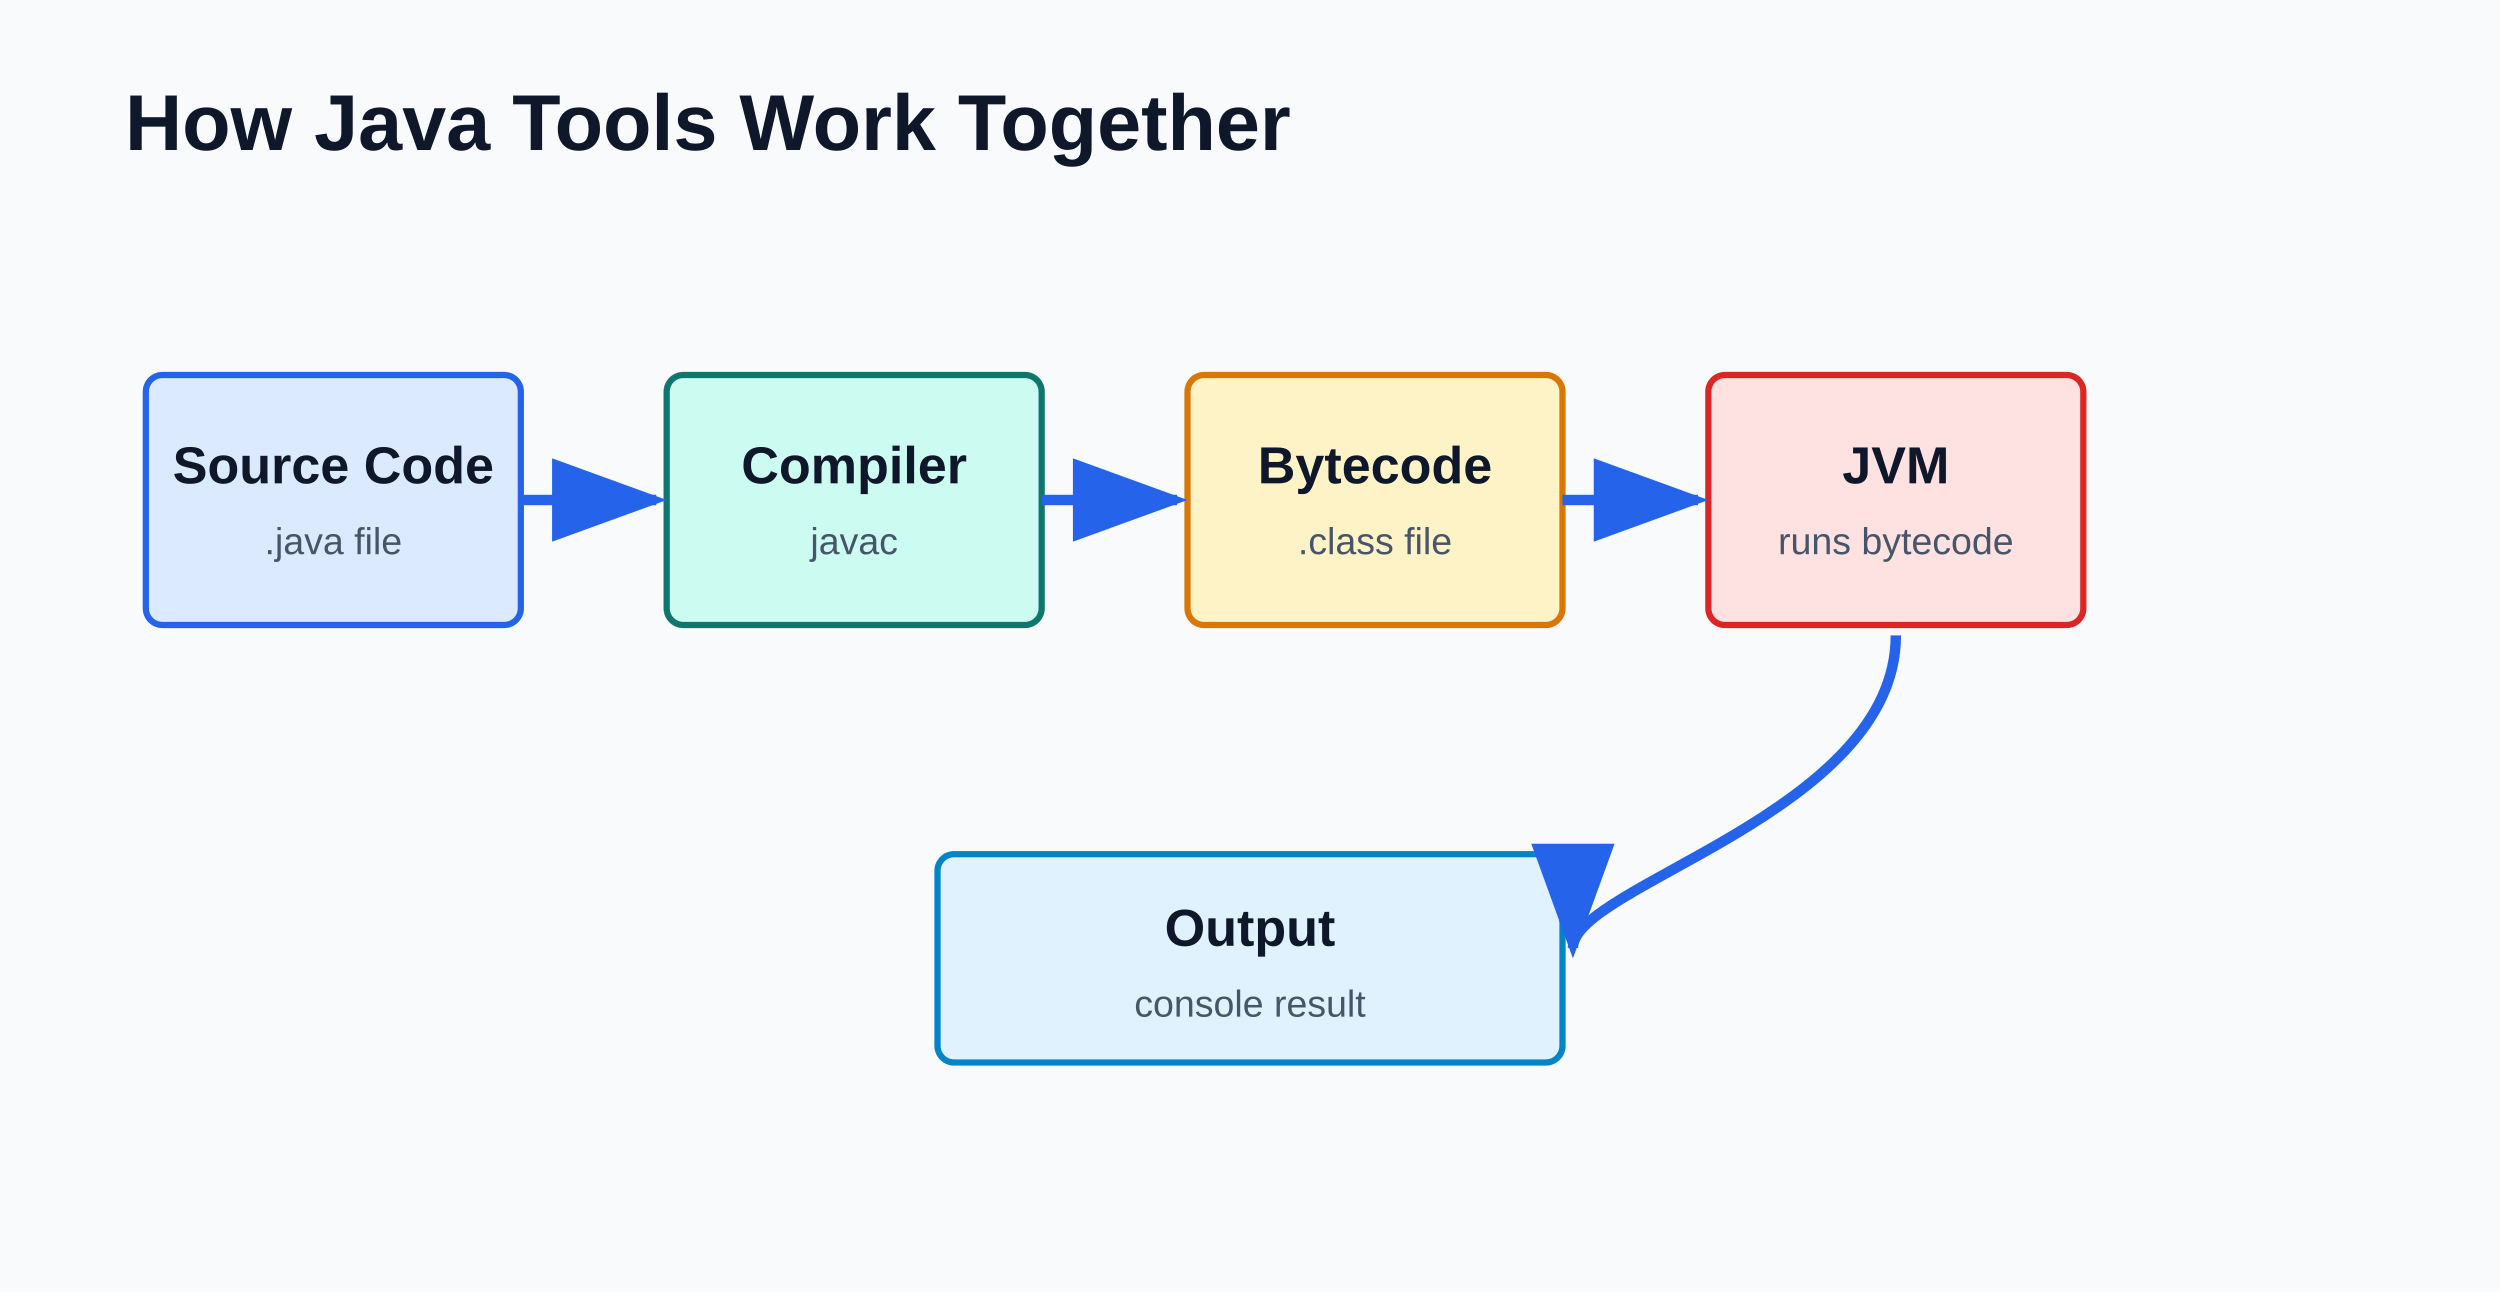
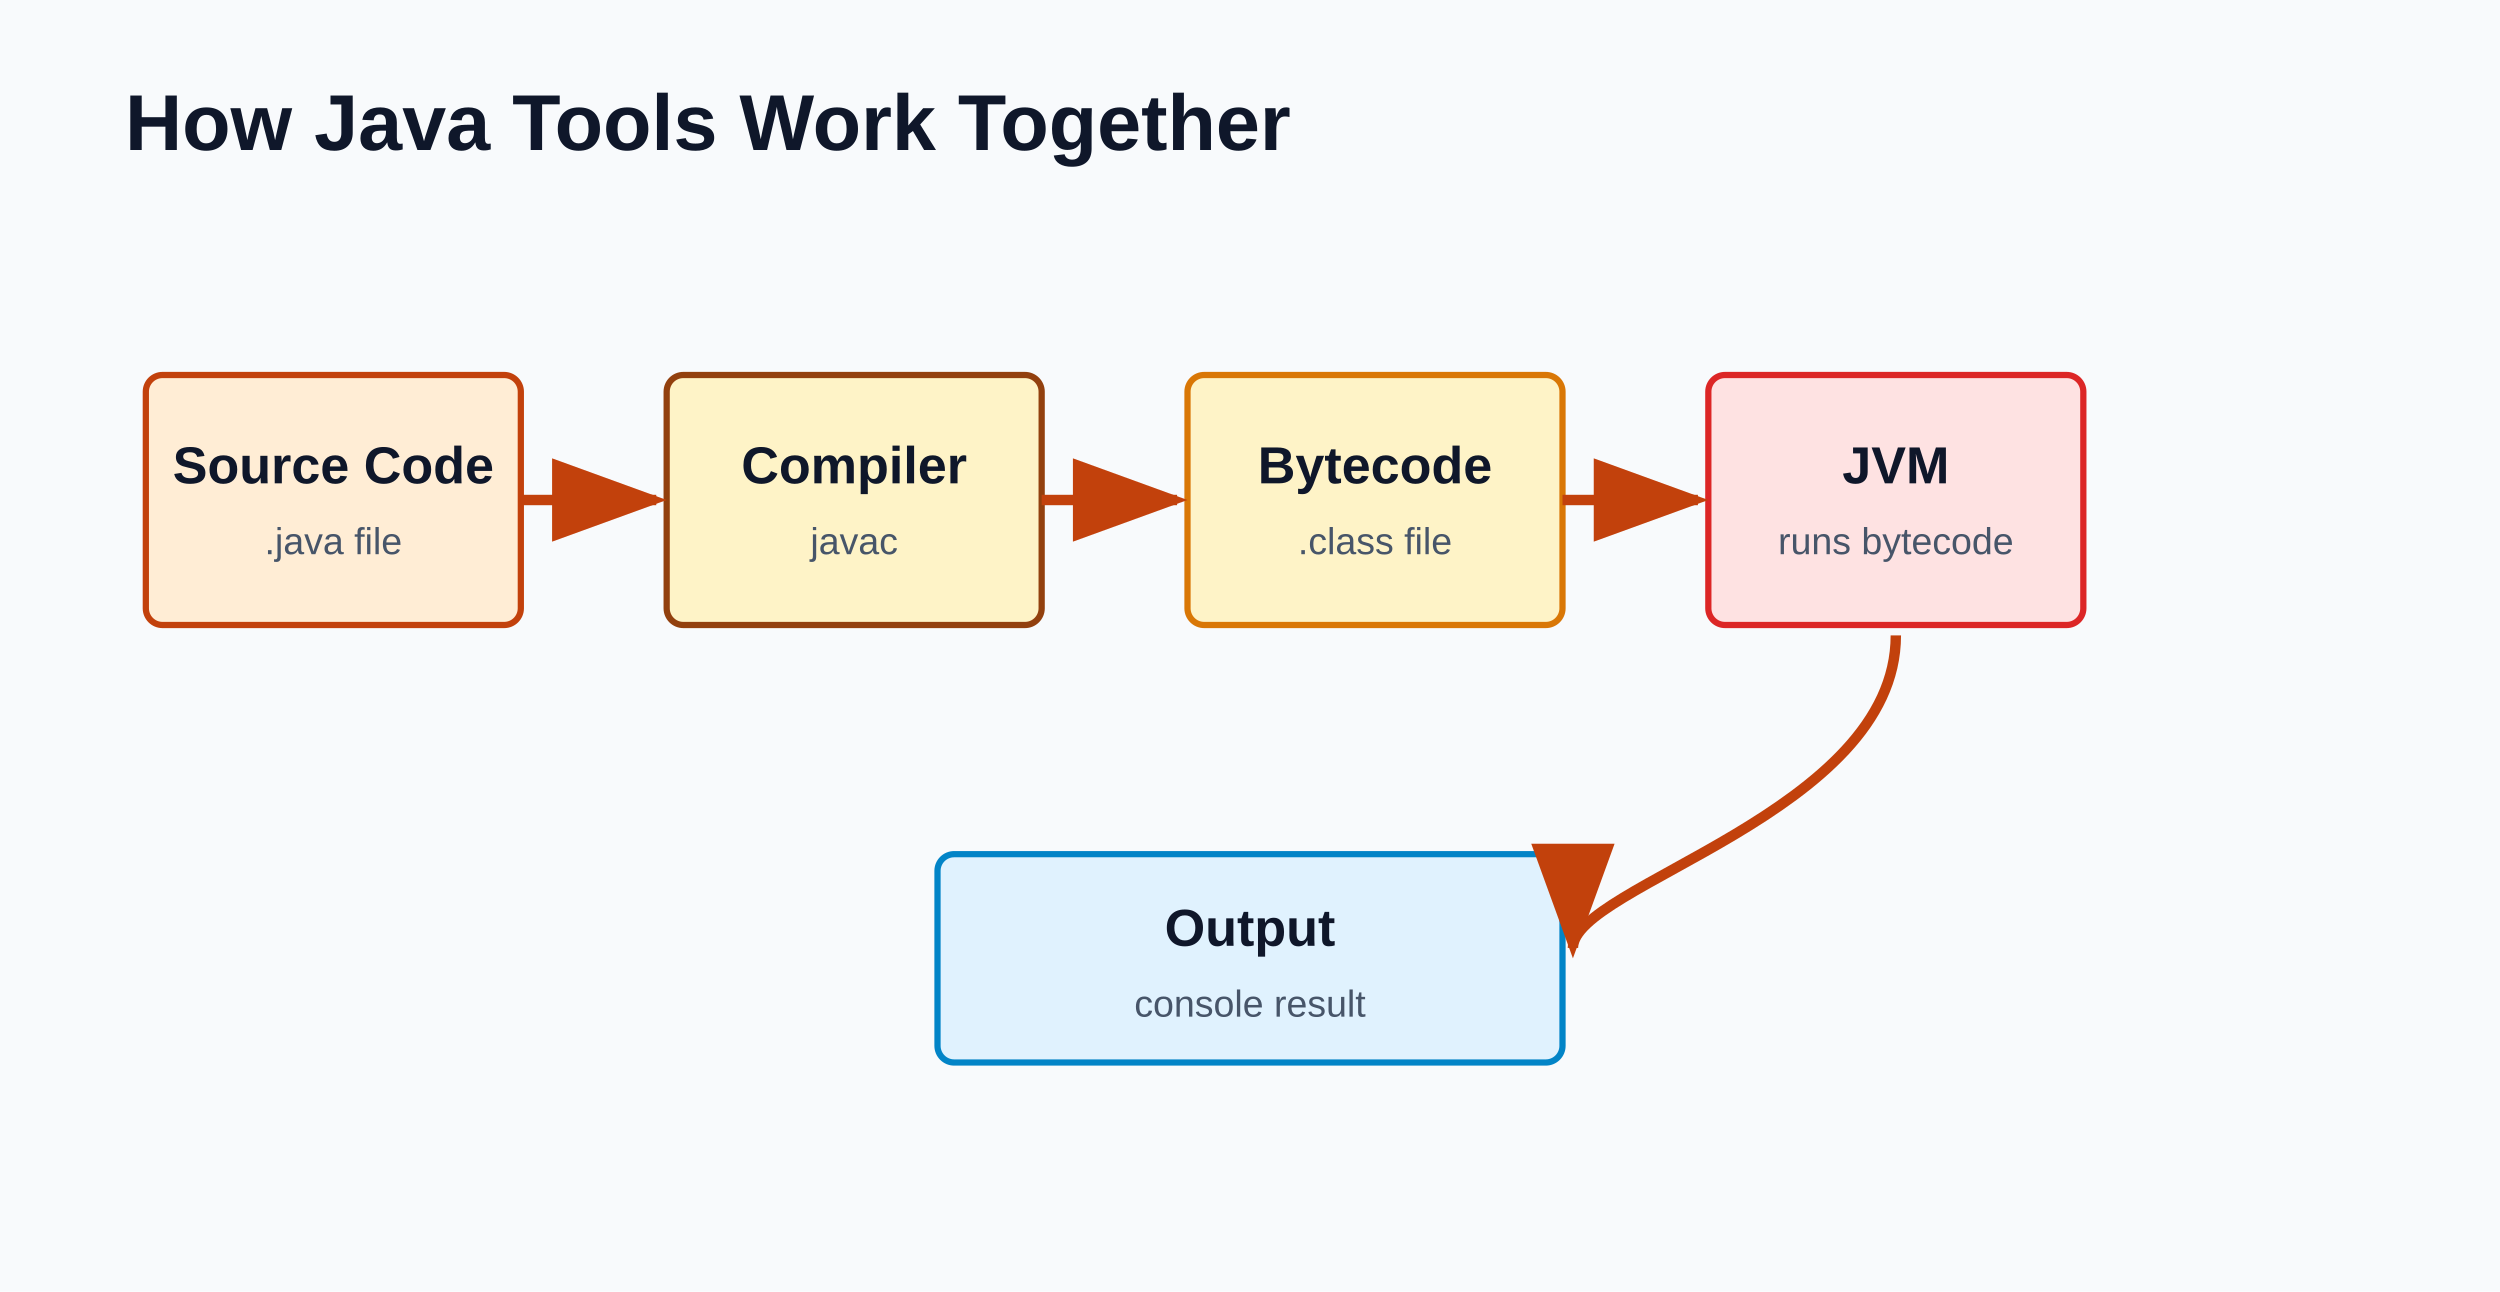
<svg xmlns="http://www.w3.org/2000/svg" width="1200" height="620" viewBox="0 0 1200 620" role="img" aria-labelledby="title desc">
  <rect width="1200" height="620" fill="#f8fafc" />
  <text x="60" y="72" fill="#0f172a" font-family="Arial, sans-serif" font-size="38" font-weight="700">How Java Tools Work Together</text>
  <g font-family="Arial, sans-serif" text-anchor="middle">
-     <rect x="70" y="180" width="180" height="120" rx="8" fill="#dbeafe" stroke="#2563eb" stroke-width="3" />
+     <rect x="70" y="180" width="180" height="120" rx="8" fill="#ffedd5" stroke="#c2410c" stroke-width="3" />
    <text x="160" y="232" fill="#0f172a" font-size="25" font-weight="700">Source Code</text>
    <text x="160" y="266" fill="#475569" font-size="18">.java file</text>
-     <rect x="320" y="180" width="180" height="120" rx="8" fill="#ccfbf1" stroke="#0f766e" stroke-width="3" />
+     <rect x="320" y="180" width="180" height="120" rx="8" fill="#fef3c7" stroke="#92400e" stroke-width="3" />
    <text x="410" y="232" fill="#0f172a" font-size="25" font-weight="700">Compiler</text>
    <text x="410" y="266" fill="#475569" font-size="18">javac</text>
    <rect x="570" y="180" width="180" height="120" rx="8" fill="#fef3c7" stroke="#d97706" stroke-width="3" />
    <text x="660" y="232" fill="#0f172a" font-size="25" font-weight="700">Bytecode</text>
    <text x="660" y="266" fill="#475569" font-size="18">.class file</text>
    <rect x="820" y="180" width="180" height="120" rx="8" fill="#fee2e2" stroke="#dc2626" stroke-width="3" />
    <text x="910" y="232" fill="#0f172a" font-size="25" font-weight="700">JVM</text>
    <text x="910" y="266" fill="#475569" font-size="18">runs bytecode</text>
    <rect x="450" y="410" width="300" height="100" rx="8" fill="#e0f2fe" stroke="#0284c7" stroke-width="3" />
    <text x="600" y="454" fill="#0f172a" font-size="25" font-weight="700">Output</text>
    <text x="600" y="488" fill="#475569" font-size="18">console result</text>
  </g>
-   <g stroke="#2563eb" stroke-width="5" fill="none" marker-end="url(#arrow)">
+   <g stroke="#c2410c" stroke-width="5" fill="none" marker-end="url(#arrow)">
    <path d="M250 240 H315" />
    <path d="M500 240 H565" />
    <path d="M750 240 H815" />
    <path d="M910 305 C910 390 755 425 755 455" />
  </g>
  <defs>
    <marker id="arrow" markerWidth="12" markerHeight="12" refX="10" refY="4" orient="auto">
-       <path d="M0,0 L0,8 L11,4 z" fill="#2563eb" />
+       <path d="M0,0 L0,8 L11,4 z" fill="#c2410c" />
    </marker>
  </defs>
</svg>
